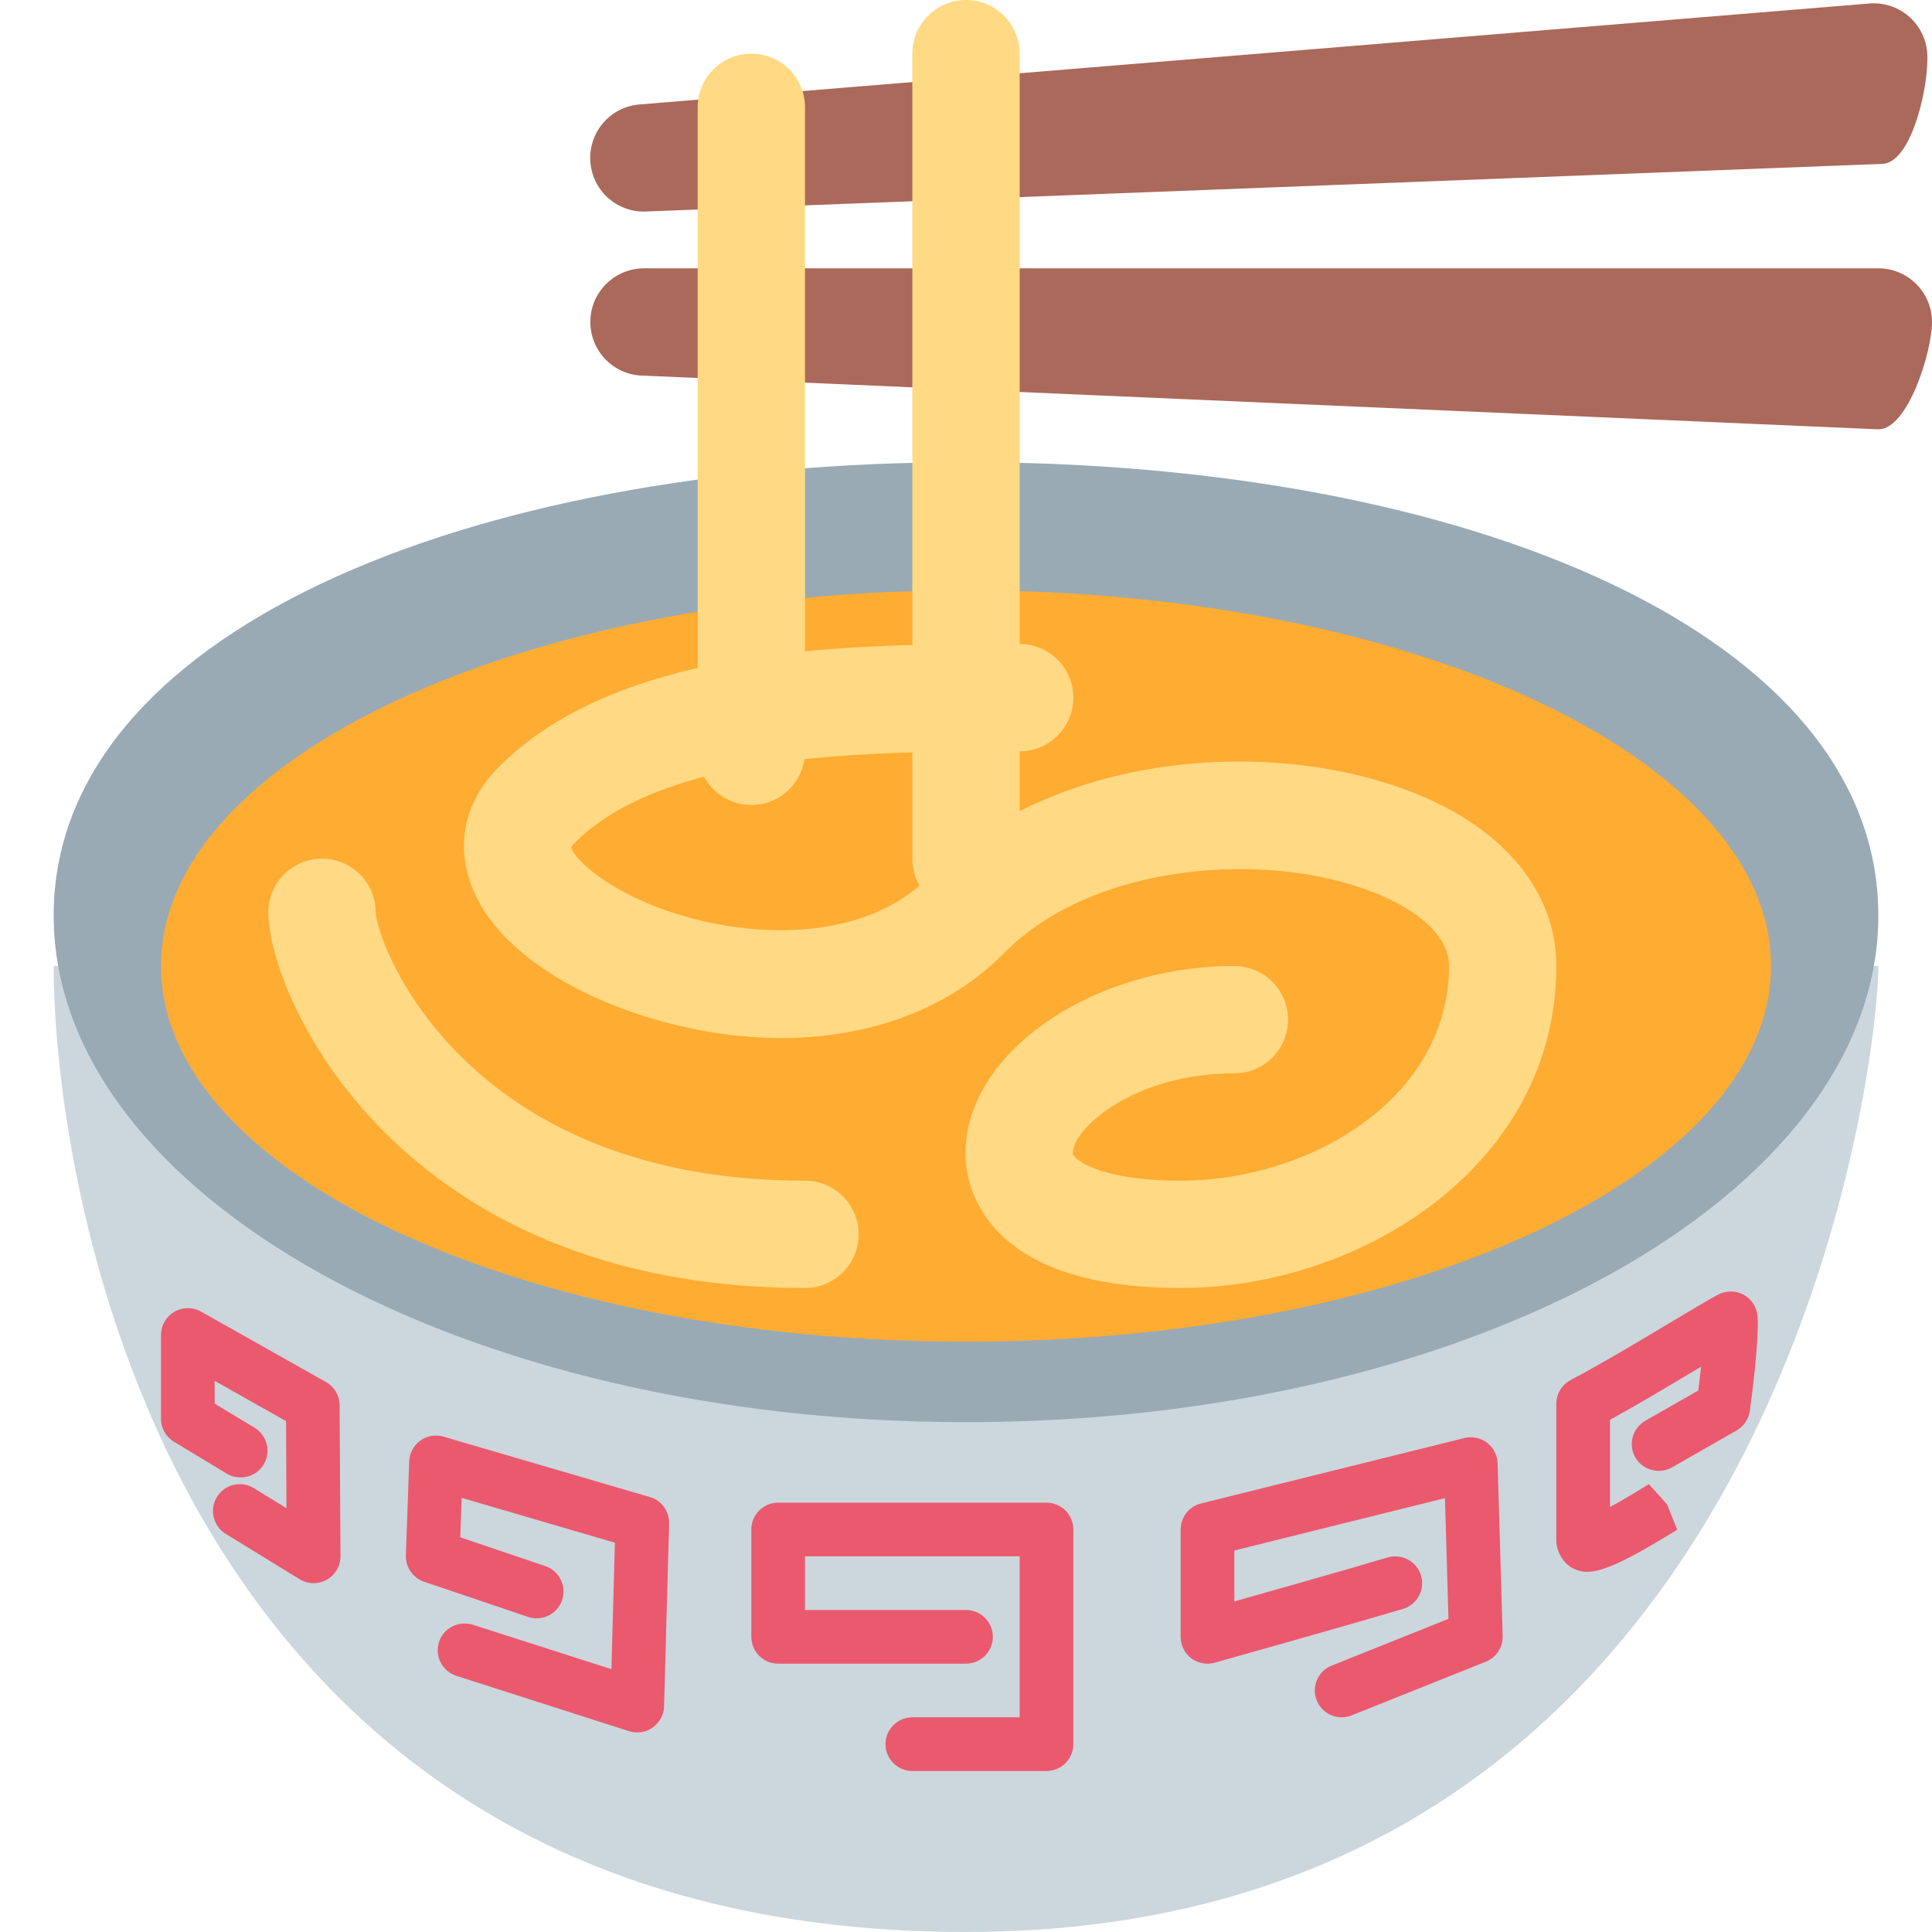
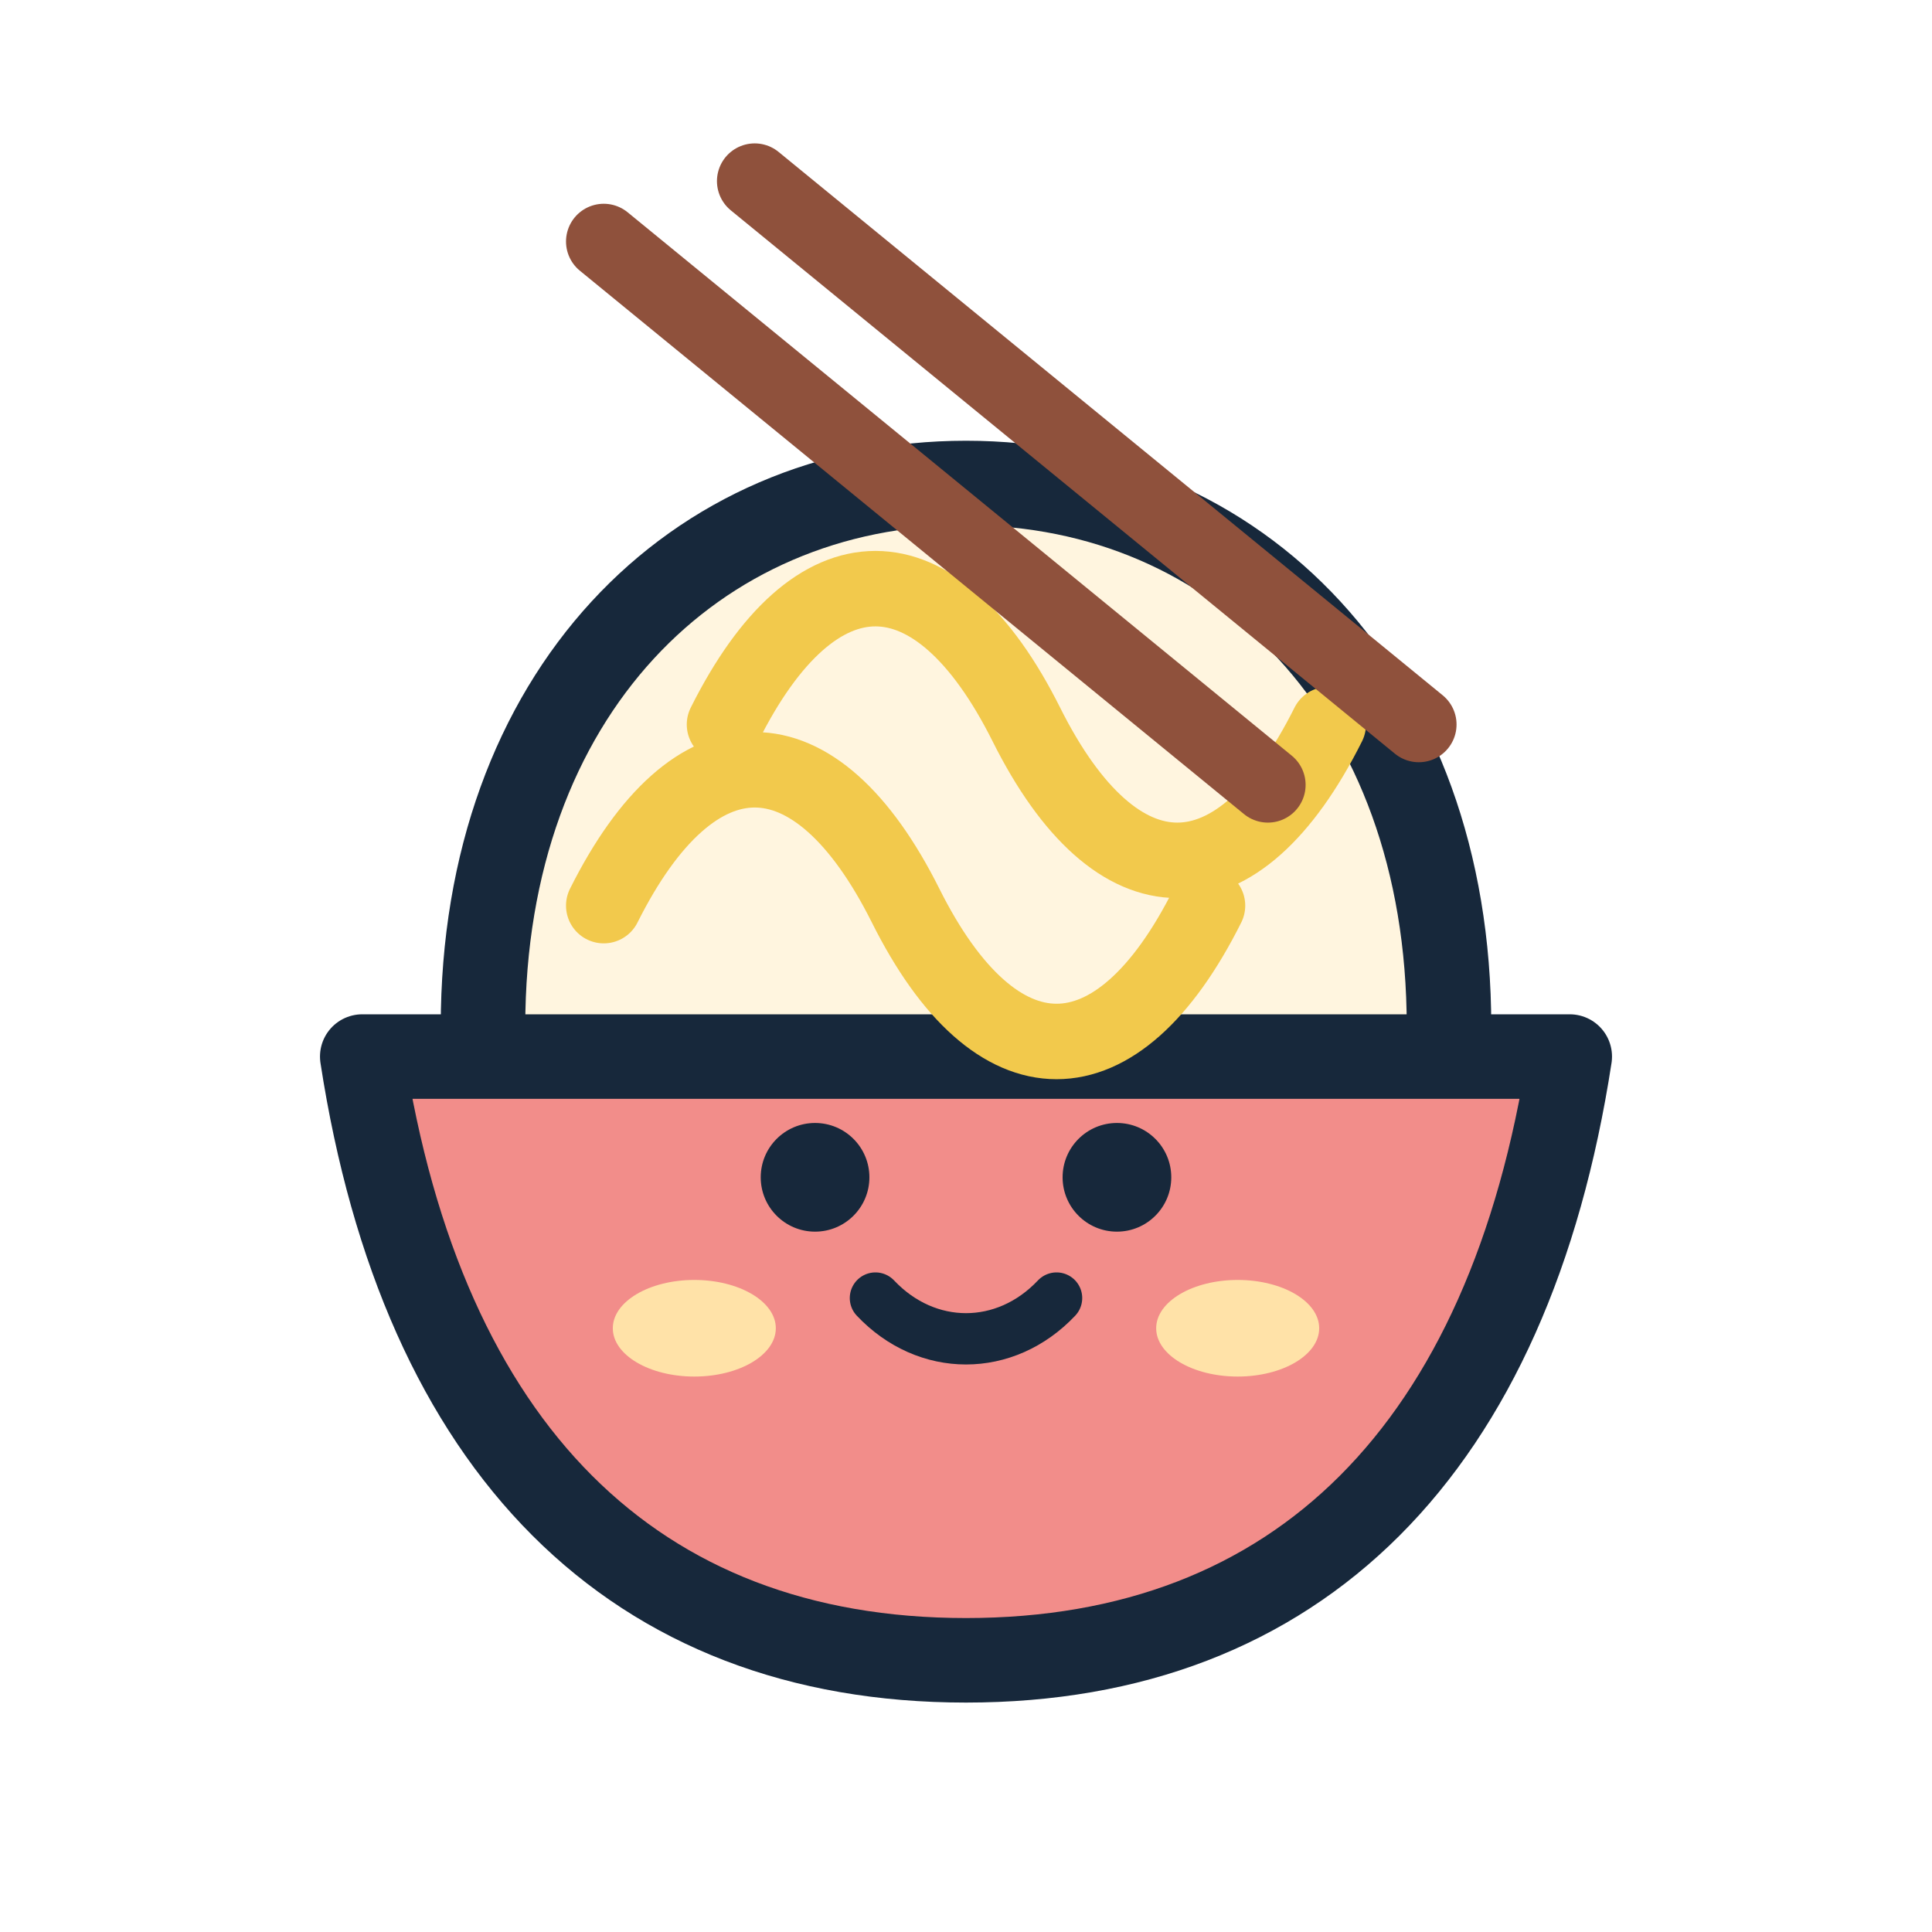
- <svg xmlns="http://www.w3.org/2000/svg" viewBox="0 0 36 36">
-   <path fill="#CCD6DD" d="M18 36C3.042 36 1 22 1 18h34c0 2-1.958 18-17 18z" />
-   <path fill="#99AAB5" d="M35 17.056c0 5.216-7.611 9.444-17 9.444S1 22.271 1 17.056c0-5.216 7.611-8.444 17-8.444 9.389-.001 17 3.228 17 8.444z" />
-   <path fill="#EA596E" d="M19.5 33H17c-.276 0-.5-.224-.5-.5s.224-.5.5-.5h2v-3h-4v1h3c.276 0 .5.224.5.5s-.224.5-.5.5h-3.5c-.276 0-.5-.224-.5-.5v-2c0-.276.224-.5.5-.5h5c.276 0 .5.224.5.5v4c0 .276-.224.5-.5.5zm5.5-1c-.198 0-.386-.119-.464-.315-.103-.256.021-.547.278-.649l2.176-.871-.065-2.249-3.925.975v.949c.734-.206 1.958-.553 2.858-.819.262-.076.543.072.621.338.078.265-.073.543-.338.621-1.378.407-3.507 1.002-3.507 1.002-.154.042-.312.011-.438-.083-.123-.095-.196-.243-.196-.399v-2c0-.229.156-.43.38-.485l4.906-1.219c.144-.036.303-.004.422.087.121.092.193.232.198.384L28 30.485c.006.21-.119.401-.315.479l-2.5 1c-.06.024-.123.036-.185.036zm4.573-2.712c-.112 0-.201-.03-.288-.078-.158-.088-.285-.31-.285-.491v-2.562c0-.185.103-.354.266-.441.59-.313 1.279-.726 1.838-1.06.39-.233.718-.43.911-.533.149-.078.329-.077.476.003.148.081.245.231.258.4.034.438-.113 1.545-.144 1.763-.021.153-.112.289-.247.366l-1.203.688c-.238.132-.545.054-.683-.186-.137-.239-.054-.545.186-.683l.987-.564c.018-.14.035-.293.052-.444l-.08.048c-.49.293-1.078.646-1.617.942v1.625c.173-.094.407-.229.724-.427l.339.379.19.471c-.949.587-1.392.784-1.68.784zm-17.698 2.993c-.051 0-.102-.008-.152-.023l-3.219-1.031c-.263-.085-.408-.366-.324-.629.084-.264.367-.404.628-.324l2.585.828.065-2.356-2.856-.836-.026.735 1.585.537c.261.089.401.372.313.634-.089.262-.372.399-.634.313l-1.938-.656c-.209-.071-.347-.271-.339-.491l.062-1.75c.005-.154.082-.298.207-.388.125-.091.284-.118.433-.074l3.844 1.125c.218.063.365.267.359.493l-.094 3.406c-.004.157-.083.304-.211.395-.084.061-.186.092-.288.092zM5.844 29.5c-.091 0-.181-.024-.262-.074l-1.375-.844c-.235-.145-.309-.452-.165-.688.144-.235.451-.311.688-.164l.608.373-.008-1.623L4 25.73v.425l.743.448c.236.143.312.449.17.686-.143.236-.449.311-.687.17l-.984-.594c-.15-.09-.242-.253-.242-.427v-1.562c0-.178.094-.342.248-.432.153-.09.343-.092.498-.004l2.328 1.312c.156.088.253.253.254.433l.016 2.812c.001.182-.097.35-.254.438-.077.044-.162.065-.246.065z" />
-   <ellipse fill="#FFAC33" cx="18" cy="18" rx="15" ry="7" />
-   <path fill="#FFD983" d="M22 24c-1.18 0-2.122-.196-2.801-.584-.767-.438-1.208-1.143-1.208-1.933C17.992 19.628 20.332 18 23 18c.553 0 1 .448 1 1 0 .553-.447 1-1 1-1.872 0-3.008 1.03-3.008 1.483 0 .076.152.169.199.196.21.12.724.321 1.809.321 2.404 0 5-1.529 5-4 0-.721-.94-1.183-1.343-1.348-2.02-.826-5.291-.579-6.944 1.104-1.441 1.467-3.792 1.956-6.29 1.301-1.538-.402-3.319-1.338-3.705-2.761-.196-.725.008-1.436.575-2.004C11.586 12 15.871 12 19 12c.553 0 1 .448 1 1s-.447 1-1 1c-2.779 0-6.586 0-8.293 1.707-.052.053-.064.081-.064.082.023.157.571.764 1.807 1.189 1.571.541 3.676.559 4.837-.623 2.319-2.361 6.461-2.644 9.128-1.554C28.058 15.473 29 16.639 29 18c0 3.706-3.634 6-7 6zm-7 0c-7.605 0-10-5.456-10-7 0-.552.448-1 1-1 .551 0 .998.445 1 .995.036.663 1.701 5.005 8 5.005.552 0 1 .447 1 1s-.448 1-1 1z" />
-   <path fill="#AA695B" d="M35.092 3.053l-23.005.886c-.55.049-1.036-.356-1.085-.907-.049-.55.356-1.036.906-1.085L34.824.066c.551-.05 1.036.356 1.086.906.048.549-.267 2.031-.818 2.081zM35 8L12 7c-.552 0-1-.448-1-1s.448-1 1-1h23c.553 0 1 .448 1 1s-.447 2-1 2z" />
-   <path fill="#FFD983" d="M14 15c-.552 0-1-.448-1-1V2c0-.552.448-1 1-1s1 .448 1 1v12c0 .552-.448 1-1 1zm4 2c-.552 0-1-.448-1-1V1c0-.552.448-1 1-1s1 .448 1 1v15c0 .552-.448 1-1 1z" />
+ <svg xmlns="http://www.w3.org/2000/svg" viewBox="0 0 64 64">
+   <path d="M16 34c0-11 7-18 16-18s16 7 16 18" fill="#FFF5DF" stroke="#17283B" stroke-width="2.8" stroke-linejoin="round" />
+   <path d="M12 35h40c-2 13-9 20-20 20s-18-7-20-20Z" fill="#F28D8A" stroke="#17283B" stroke-width="2.8" stroke-linejoin="round" />
+   <path d="M20 30c3-6 7-6 10 0s7 6 10 0M24 24c3-6 7-6 10 0s7 6 10 0" fill="none" stroke="#F2C94C" stroke-width="2.5" stroke-linecap="round" />
+   <path d="m20 8 22 18M25 6l22 18" stroke="#8F513C" stroke-width="2.5" stroke-linecap="round" />
+   <g fill="#17283B">
+     <circle cx="27" cy="39" r="1.8" />
+     <circle cx="37" cy="39" r="1.8" />
+   </g>
+   <path d="M29 43c1.7 1.8 4.3 1.8 6 0" fill="none" stroke="#17283B" stroke-width="1.7" stroke-linecap="round" />
+   <g fill="#FFE2A8">
+     <ellipse cx="23" cy="44" rx="2.7" ry="1.6" />
+     <ellipse cx="41" cy="44" rx="2.7" ry="1.6" />
+   </g>
</svg>
